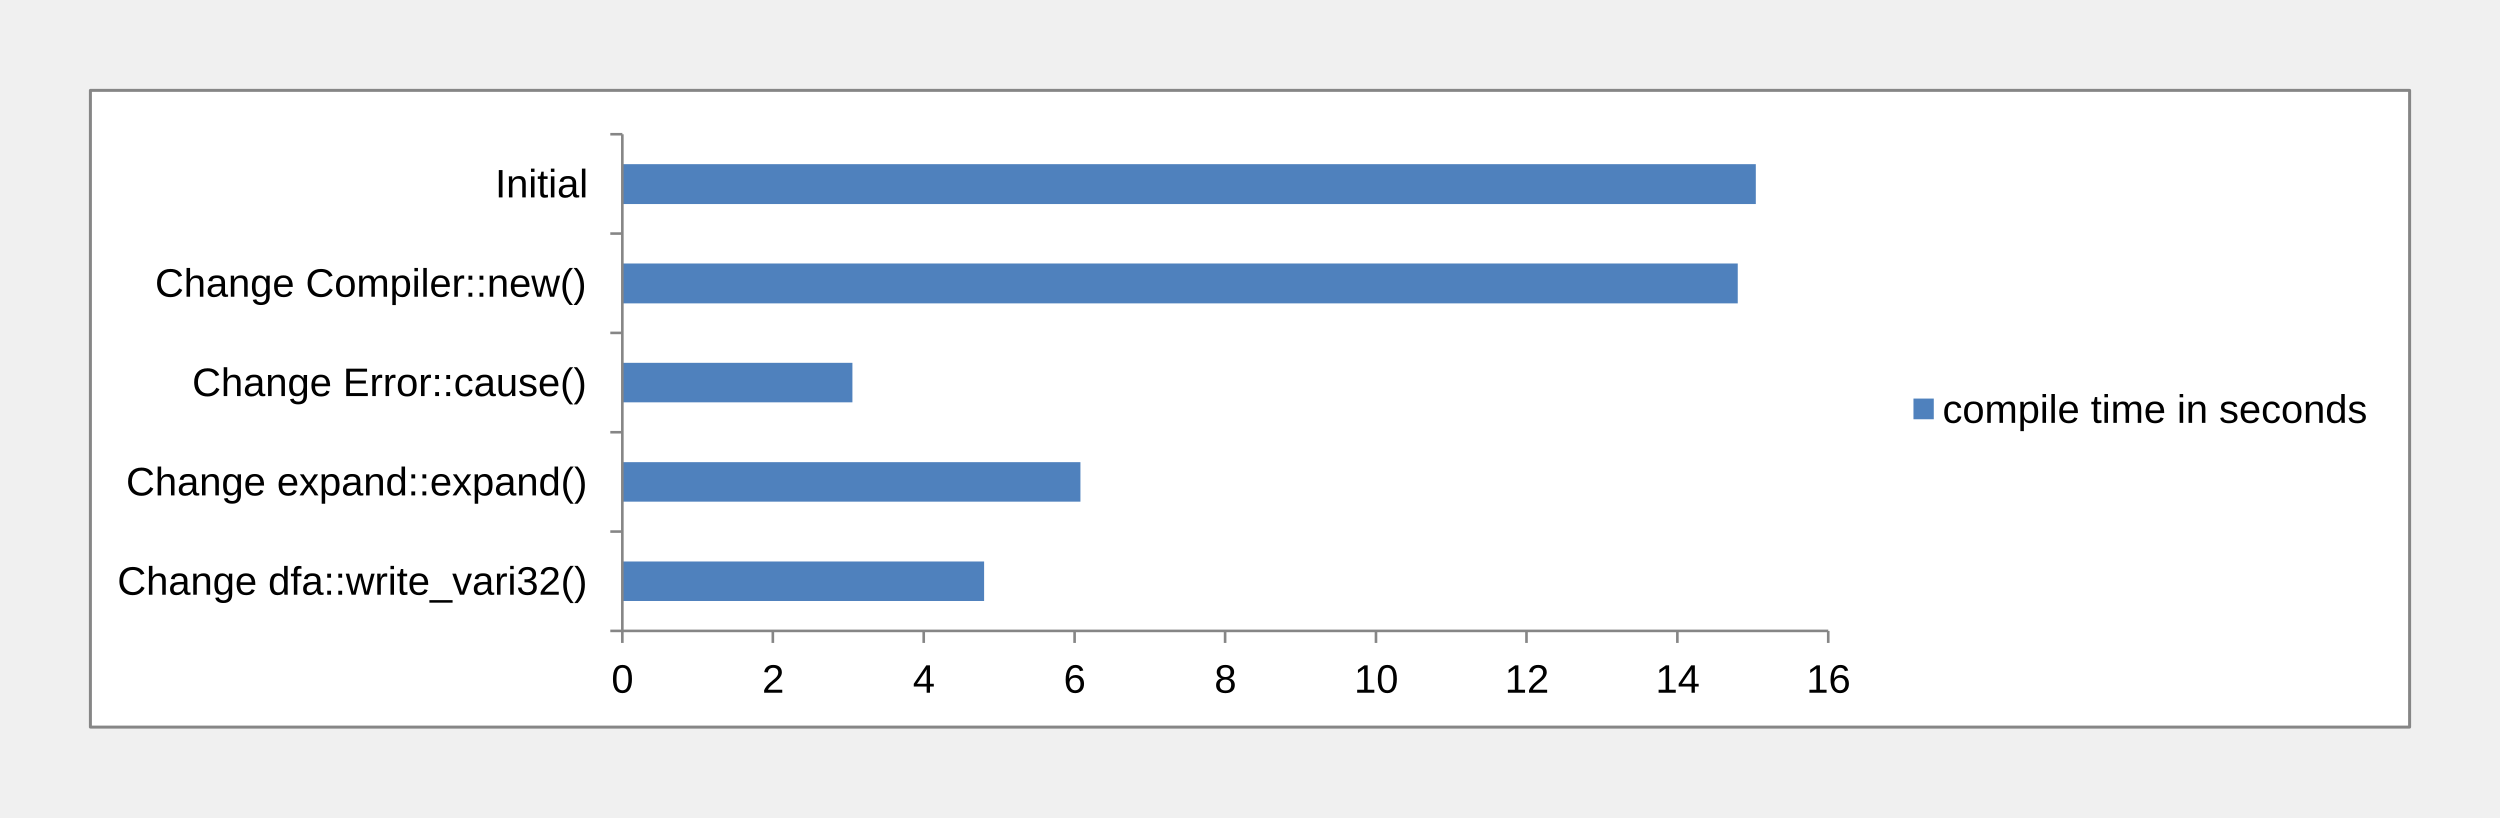
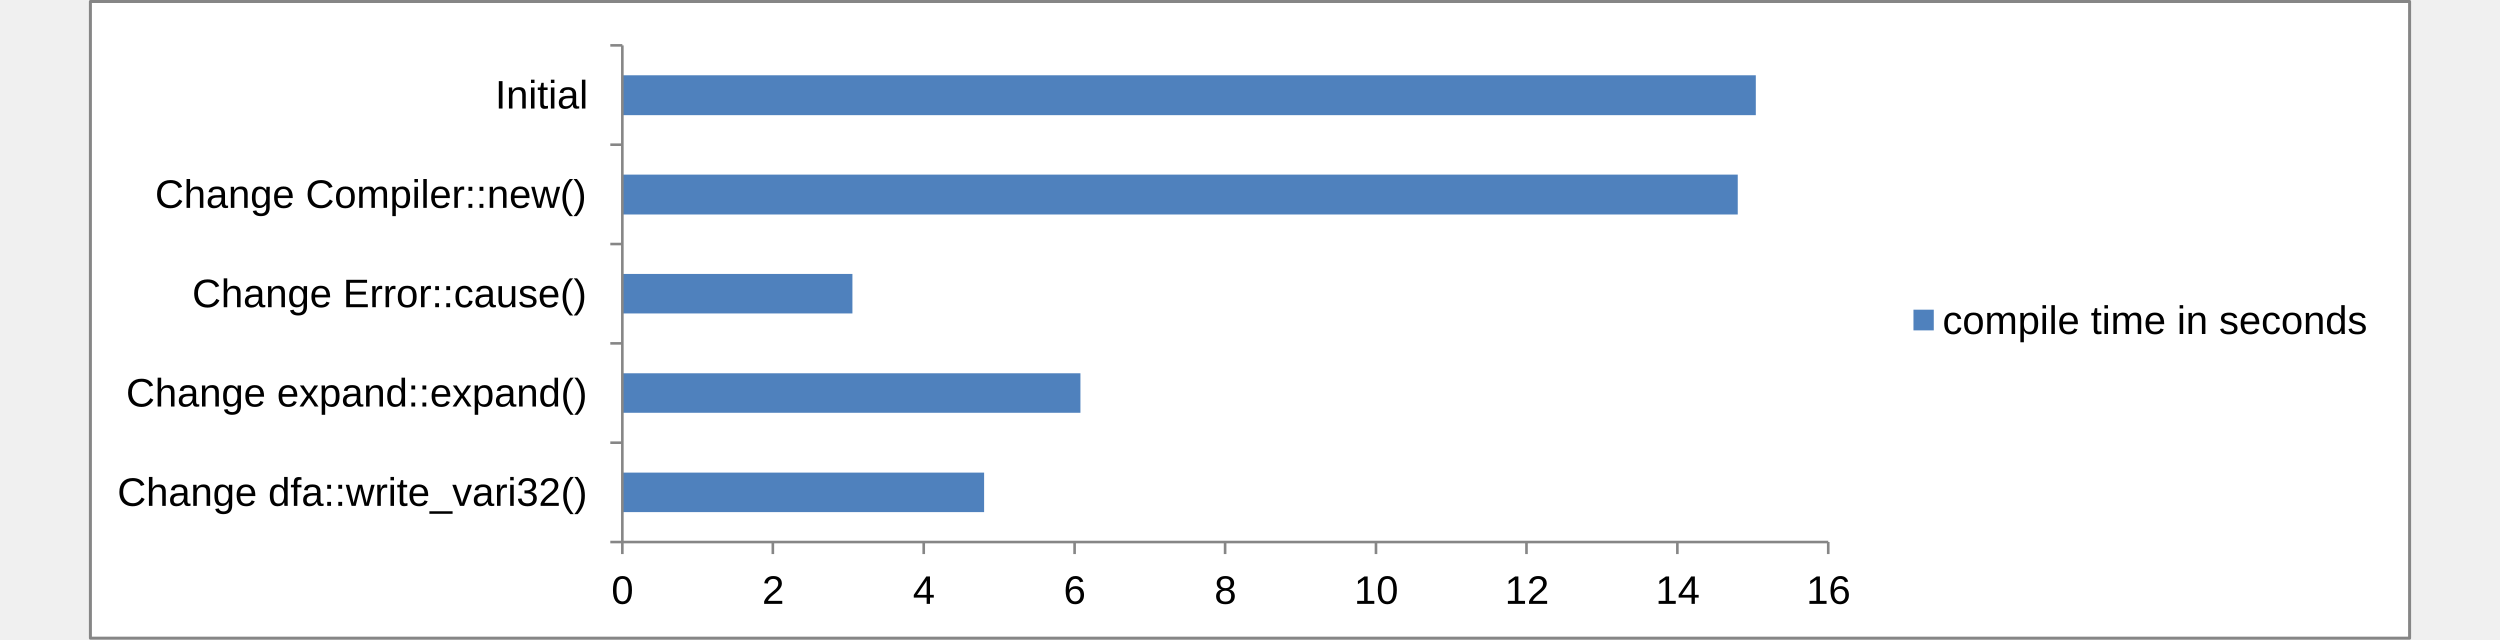
- <svg xmlns="http://www.w3.org/2000/svg" id="svg2" version="1.1" xml:space="preserve" width="28.127cm" height="9.197cm" viewBox="0 0 996.637 325.888">
+ <svg xmlns="http://www.w3.org/2000/svg" id="svg2" version="1.1" xml:space="preserve" width="28.127cm" height="7.197cm" viewBox="0 0 996.637 255.021">
  <defs id="defs6">
    <clipPath clipPathUnits="userSpaceOnUse" id="clipPath30">
      <path d="m 51.12,196.08 739.68,0 0,203.04 -739.68,0 0,-203.04 z" id="path32" style="clip-rule:evenodd" />
    </clipPath>
    <clipPath clipPathUnits="userSpaceOnUse" id="clipPath42">
      <path d="m 51.12,196.08 739.68,0 0,203.04 -739.68,0 0,-203.04 z" id="path44" style="clip-rule:evenodd" />
    </clipPath>
    <clipPath clipPathUnits="userSpaceOnUse" id="clipPath50">
      <path d="m 51.12,196.08 739.68,0 0,203.04 -739.68,0 0,-203.04 z" id="path52" style="clip-rule:evenodd" />
    </clipPath>
    <clipPath clipPathUnits="userSpaceOnUse" id="clipPath62">
      <path d="m 51.12,196.08 739.68,0 0,203.04 -739.68,0 0,-203.04 z" id="path64" style="clip-rule:evenodd" />
    </clipPath>
    <clipPath clipPathUnits="userSpaceOnUse" id="clipPath70">
      <path d="m 51.12,196.08 739.68,0 0,203.04 -739.68,0 0,-203.04 z" id="path72" style="clip-rule:evenodd" />
    </clipPath>
    <clipPath clipPathUnits="userSpaceOnUse" id="clipPath82">
      <path d="m 51.12,196.08 739.68,0 0,203.04 -739.68,0 0,-203.04 z" id="path84" style="clip-rule:evenodd" />
    </clipPath>
    <clipPath clipPathUnits="userSpaceOnUse" id="clipPath90">
      <path d="m 51.12,196.08 739.68,0 0,203.04 -739.68,0 0,-203.04 z" id="path92" style="clip-rule:evenodd" />
    </clipPath>
    <clipPath clipPathUnits="userSpaceOnUse" id="clipPath102">
      <path d="m 51.12,196.08 739.68,0 0,203.04 -739.68,0 0,-203.04 z" id="path104" style="clip-rule:evenodd" />
    </clipPath>
    <clipPath clipPathUnits="userSpaceOnUse" id="clipPath110">
      <path d="m 51.12,196.08 739.68,0 0,203.04 -739.68,0 0,-203.04 z" id="path112" style="clip-rule:evenodd" />
    </clipPath>
    <clipPath clipPathUnits="userSpaceOnUse" id="clipPath122">
      <path d="m 51.12,196.08 739.68,0 0,203.04 -739.68,0 0,-203.04 z" id="path124" style="clip-rule:evenodd" />
    </clipPath>
    <clipPath clipPathUnits="userSpaceOnUse" id="clipPath130">
      <path d="m 51.12,196.08 739.68,0 0,203.04 -739.68,0 0,-203.04 z" id="path132" style="clip-rule:evenodd" />
    </clipPath>
    <clipPath clipPathUnits="userSpaceOnUse" id="clipPath142">
      <path d="m 51.12,196.08 739.68,0 0,203.04 -739.68,0 0,-203.04 z" id="path144" style="clip-rule:evenodd" />
    </clipPath>
    <clipPath clipPathUnits="userSpaceOnUse" id="clipPath150">
      <path d="m 51.12,196.08 739.68,0 0,203.04 -739.68,0 0,-203.04 z" id="path152" style="clip-rule:evenodd" />
    </clipPath>
    <clipPath clipPathUnits="userSpaceOnUse" id="clipPath162">
      <path d="m 51.12,196.08 739.68,0 0,203.04 -739.68,0 0,-203.04 z" id="path164" style="clip-rule:evenodd" />
    </clipPath>
    <clipPath clipPathUnits="userSpaceOnUse" id="clipPath170">
      <path d="m 51.12,196.08 739.68,0 0,203.04 -739.68,0 0,-203.04 z" id="path172" style="clip-rule:evenodd" />
    </clipPath>
    <clipPath clipPathUnits="userSpaceOnUse" id="clipPath182">
      <path d="m 51.12,196.08 739.68,0 0,203.04 -739.68,0 0,-203.04 z" id="path184" style="clip-rule:evenodd" />
    </clipPath>
    <clipPath clipPathUnits="userSpaceOnUse" id="clipPath190">
      <path d="m 51.12,196.08 739.68,0 0,203.04 -739.68,0 0,-203.04 z" id="path192" style="clip-rule:evenodd" />
    </clipPath>
    <clipPath clipPathUnits="userSpaceOnUse" id="clipPath202">
      <path d="m 51.12,196.08 739.68,0 0,203.04 -739.68,0 0,-203.04 z" id="path204" style="clip-rule:evenodd" />
    </clipPath>
    <clipPath clipPathUnits="userSpaceOnUse" id="clipPath210">
      <path d="m 52.08,218.64 165,0 0,31.68 -165,0 0,-31.68 z" id="path212" style="clip-rule:evenodd" />
    </clipPath>
    <clipPath clipPathUnits="userSpaceOnUse" id="clipPath222">
      <path d="m 52.08,218.64 165,0 0,31.68 -165,0 0,-31.68 z" id="path224" style="clip-rule:evenodd" />
    </clipPath>
    <clipPath clipPathUnits="userSpaceOnUse" id="clipPath230">
      <path d="m 54.84,250.32 162.24,0 0,31.68 -162.24,0 0,-31.68 z" id="path232" style="clip-rule:evenodd" />
    </clipPath>
    <clipPath clipPathUnits="userSpaceOnUse" id="clipPath242">
      <path d="m 54.84,250.32 162.24,0 0,31.68 -162.24,0 0,-31.68 z" id="path244" style="clip-rule:evenodd" />
    </clipPath>
    <clipPath clipPathUnits="userSpaceOnUse" id="clipPath250">
      <path d="m 76.2,281.88 140.88,0 0,31.8 -140.88,0 0,-31.8 z" id="path252" style="clip-rule:evenodd" />
    </clipPath>
    <clipPath clipPathUnits="userSpaceOnUse" id="clipPath262">
      <path d="m 76.2,281.88 140.88,0 0,31.8 -140.88,0 0,-31.8 z" id="path264" style="clip-rule:evenodd" />
    </clipPath>
    <clipPath clipPathUnits="userSpaceOnUse" id="clipPath270">
      <path d="m 64.08,313.56 153,0 0,31.8 -153,0 0,-31.8 z" id="path272" style="clip-rule:evenodd" />
    </clipPath>
    <clipPath clipPathUnits="userSpaceOnUse" id="clipPath282">
      <path d="m 64.08,313.56 153,0 0,31.8 -153,0 0,-31.8 z" id="path284" style="clip-rule:evenodd" />
    </clipPath>
    <clipPath clipPathUnits="userSpaceOnUse" id="clipPath290">
      <path d="m 172.56,345.24 44.52,0 0,31.68 -44.52,0 0,-31.68 z" id="path292" style="clip-rule:evenodd" />
    </clipPath>
    <clipPath clipPathUnits="userSpaceOnUse" id="clipPath302">
      <path d="m 172.56,345.24 44.52,0 0,31.68 -44.52,0 0,-31.68 z" id="path304" style="clip-rule:evenodd" />
    </clipPath>
    <clipPath clipPathUnits="userSpaceOnUse" id="clipPath312">
      <path d="m 634.32,196.08 150.84,0 0,109.08 -150.84,0 0,-109.08 z" id="path314" style="clip-rule:evenodd" />
    </clipPath>
    <clipPath clipPathUnits="userSpaceOnUse" id="clipPath324">
      <path d="m 634.32,196.08 150.84,0 0,109.08 -150.84,0 0,-109.08 z" id="path326" style="clip-rule:evenodd" />
    </clipPath>
  </defs>
-   <g id="g10" transform="matrix(1.25,0,0,-1.25,-27.83248,534.9438)">
+   <g id="g10" transform="matrix(1.25,0,0,-1.25,-27.83248,499.5107)">
    <path d="m 51.12,195.96 739.8,0 0,203.16 -739.8,0 0,-203.16 z" style="fill:#ffffff;fill-opacity:1;fill-rule:evenodd;stroke:none" id="path12" />
    <path d="m 220.68,226.68 384.72,0 0,158.4 -384.72,0 0,-158.4 z" style="fill:#ffffff;fill-opacity:1;fill-rule:evenodd;stroke:none" id="path14" />
    <path d="m 220.68,248.88 115.44,0 0,-12.6 -115.44,0 0,12.6 z m 0,31.68 146.16,0 0,-12.6 -146.16,0 0,12.6 z m 0,31.68 73.44,0 0,-12.6 -73.44,0 0,12.6 z m 0,31.68 355.8,0 0,-12.72 -355.8,0 0,12.72 z m 0,31.68 361.56,0 0,-12.72 -361.56,0 0,12.72 z" style="fill:#4f81bd;fill-opacity:1;fill-rule:nonzero;stroke:none" id="path16" />
    <path d="m 220.74,226.74 384.6,0" style="fill:none;stroke:#868686;stroke-width:0.84;stroke-linecap:butt;stroke-linejoin:round;stroke-miterlimit:10;stroke-dasharray:none;stroke-opacity:1" id="path18" />
    <path d="m 220.74,226.74 0,-3.84 m 48,3.84 0,-3.84 m 48.12,3.84 0,-3.84 m 48.12,3.84 0,-3.84 m 48,3.84 0,-3.84 m 48.12,3.84 0,-3.84 m 48,3.84 0,-3.84 m 48.12,3.84 0,-3.84 m 48.12,3.84 0,-3.84" style="fill:none;stroke:#868686;stroke-width:0.84;stroke-linecap:butt;stroke-linejoin:round;stroke-miterlimit:10;stroke-dasharray:none;stroke-opacity:1" id="path20" />
    <path d="m 220.74,226.74 0,158.4" style="fill:none;stroke:#868686;stroke-width:0.84;stroke-linecap:butt;stroke-linejoin:round;stroke-miterlimit:10;stroke-dasharray:none;stroke-opacity:1" id="path22" />
    <path d="m 216.9,226.74 3.84,0 m -3.84,31.68 3.84,0 m -3.84,31.68 3.84,0 m -3.84,31.68 3.84,0 m -3.84,31.68 3.84,0 m -3.84,31.68 3.84,0" style="fill:none;stroke:#868686;stroke-width:0.84;stroke-linecap:butt;stroke-linejoin:round;stroke-miterlimit:10;stroke-dasharray:none;stroke-opacity:1" id="path24" />
    <g id="g26">
      <g id="g28" clip-path="url(#clipPath30)">
        <text transform="matrix(1,0,0,-1,217.25,207.02)" style="font-variant:normal;font-weight:normal;font-size:12.696px;font-family:Arial;-inkscape-font-specification:Arial;writing-mode:lr-tb;fill:#000000;fill-opacity:1;fill-rule:nonzero;stroke:none" id="text34">
          <tspan x="0" y="0" id="tspan36">0</tspan>
        </text>
      </g>
    </g>
    <g id="g38">
      <g id="g40" clip-path="url(#clipPath42)" />
    </g>
    <g id="g46">
      <g id="g48" clip-path="url(#clipPath50)">
        <text transform="matrix(1,0,0,-1,265.32,207.02)" style="font-variant:normal;font-weight:normal;font-size:12.696px;font-family:Arial;-inkscape-font-specification:Arial;writing-mode:lr-tb;fill:#000000;fill-opacity:1;fill-rule:nonzero;stroke:none" id="text54">
          <tspan x="0" y="0" id="tspan56">2</tspan>
        </text>
      </g>
    </g>
    <g id="g58">
      <g id="g60" clip-path="url(#clipPath62)" />
    </g>
    <g id="g66">
      <g id="g68" clip-path="url(#clipPath70)">
        <text transform="matrix(1,0,0,-1,313.39,207.02)" style="font-variant:normal;font-weight:normal;font-size:12.696px;font-family:Arial;-inkscape-font-specification:Arial;writing-mode:lr-tb;fill:#000000;fill-opacity:1;fill-rule:nonzero;stroke:none" id="text74">
          <tspan x="0" y="0" id="tspan76">4</tspan>
        </text>
      </g>
    </g>
    <g id="g78">
      <g id="g80" clip-path="url(#clipPath82)" />
    </g>
    <g id="g86">
      <g id="g88" clip-path="url(#clipPath90)">
        <text transform="matrix(1,0,0,-1,361.49,207.02)" style="font-variant:normal;font-weight:normal;font-size:12.696px;font-family:Arial;-inkscape-font-specification:Arial;writing-mode:lr-tb;fill:#000000;fill-opacity:1;fill-rule:nonzero;stroke:none" id="text94">
          <tspan x="0" y="0" id="tspan96">6</tspan>
        </text>
      </g>
    </g>
    <g id="g98">
      <g id="g100" clip-path="url(#clipPath102)" />
    </g>
    <g id="g106">
      <g id="g108" clip-path="url(#clipPath110)">
        <text transform="matrix(1,0,0,-1,409.56,207.02)" style="font-variant:normal;font-weight:normal;font-size:12.696px;font-family:Arial;-inkscape-font-specification:Arial;writing-mode:lr-tb;fill:#000000;fill-opacity:1;fill-rule:nonzero;stroke:none" id="text114">
          <tspan x="0" y="0" id="tspan116">8</tspan>
        </text>
      </g>
    </g>
    <g id="g118">
      <g id="g120" clip-path="url(#clipPath122)" />
    </g>
    <g id="g126">
      <g id="g128" clip-path="url(#clipPath130)">
        <text transform="matrix(1,0,0,-1,454.13,207.02)" style="font-variant:normal;font-weight:normal;font-size:12.696px;font-family:Arial;-inkscape-font-specification:Arial;writing-mode:lr-tb;fill:#000000;fill-opacity:1;fill-rule:nonzero;stroke:none" id="text134">
          <tspan x="0 7.056" y="0" id="tspan136">10</tspan>
        </text>
      </g>
    </g>
    <g id="g138">
      <g id="g140" clip-path="url(#clipPath142)" />
    </g>
    <g id="g146">
      <g id="g148" clip-path="url(#clipPath150)">
        <text transform="matrix(1,0,0,-1,502.2,207.02)" style="font-variant:normal;font-weight:normal;font-size:12.696px;font-family:Arial;-inkscape-font-specification:Arial;writing-mode:lr-tb;fill:#000000;fill-opacity:1;fill-rule:nonzero;stroke:none" id="text154">
          <tspan x="0 7.032" y="0" id="tspan156">12</tspan>
        </text>
      </g>
    </g>
    <g id="g158">
      <g id="g160" clip-path="url(#clipPath162)" />
    </g>
    <g id="g166">
      <g id="g168" clip-path="url(#clipPath170)">
        <text transform="matrix(1,0,0,-1,550.27,207.02)" style="font-variant:normal;font-weight:normal;font-size:12.696px;font-family:Arial;-inkscape-font-specification:Arial;writing-mode:lr-tb;fill:#000000;fill-opacity:1;fill-rule:nonzero;stroke:none" id="text174">
          <tspan x="0 7.056" y="0" id="tspan176">14</tspan>
        </text>
      </g>
    </g>
    <g id="g178">
      <g id="g180" clip-path="url(#clipPath182)" />
    </g>
    <g id="g186">
      <g id="g188" clip-path="url(#clipPath190)">
        <text transform="matrix(1,0,0,-1,598.37,207.02)" style="font-variant:normal;font-weight:normal;font-size:12.696px;font-family:Arial;-inkscape-font-specification:Arial;writing-mode:lr-tb;fill:#000000;fill-opacity:1;fill-rule:nonzero;stroke:none" id="text194">
          <tspan x="0 7.056" y="0" id="tspan196">16</tspan>
        </text>
      </g>
    </g>
    <g id="g198">
      <g id="g200" clip-path="url(#clipPath202)" />
    </g>
    <g id="g206">
      <g id="g208" clip-path="url(#clipPath210)">
        <text transform="matrix(1,0,0,-1,59.688,238.27)" style="font-variant:normal;font-weight:normal;font-size:12.72px;font-family:Arial;-inkscape-font-specification:Arial;writing-mode:lr-tb;fill:#000000;fill-opacity:1;fill-rule:nonzero;stroke:none" id="text214">
          <tspan x="0 9.184 16.256 23.328 30.363 37.435 44.507 48.158 55.23 58.894 65.966 69.502 73.038 82.057 86.343 89.104 92.64 99.712 106.746 113.03 120.102 124.363 127.124 134.196 141.268 145.504" y="0" id="tspan216">Change dfa::write_vari32()</tspan>
        </text>
      </g>
    </g>
    <g id="g218">
      <g id="g220" clip-path="url(#clipPath222)" />
    </g>
    <g id="g226">
      <g id="g228" clip-path="url(#clipPath230)">
        <text transform="matrix(1,0,0,-1,62.472,269.95)" style="font-variant:normal;font-weight:normal;font-size:12.72px;font-family:Arial;-inkscape-font-specification:Arial;writing-mode:lr-tb;fill:#000000;fill-opacity:1;fill-rule:nonzero;stroke:none" id="text234">
          <tspan x="0 9.184 16.256 23.252 30.286 37.32 44.355 48.018 55.052 61.476 68.51 75.544 82.578 89.612 93.149 96.685 103.706 110.13 117.164 124.198 131.232 138.266 142.553" y="0" id="tspan236">Change expand::expand()</tspan>
        </text>
      </g>
    </g>
    <g id="g238">
      <g id="g240" clip-path="url(#clipPath242)" />
    </g>
    <g id="g246">
      <g id="g248" clip-path="url(#clipPath250)">
        <text transform="matrix(1,0,0,-1,83.544,301.63)" style="font-variant:normal;font-weight:normal;font-size:12.72px;font-family:Arial;-inkscape-font-specification:Arial;writing-mode:lr-tb;fill:#000000;fill-opacity:1;fill-rule:nonzero;stroke:none" id="text254">
          <tspan x="0 9.184 16.256 23.328 30.363 37.435 44.507 48.132 56.553 60.84 65.126 72.199 76.46 79.996 83.532 89.93 97.003 104.075 110.46 117.533 121.794" y="0" id="tspan256">Change Error::cause()</tspan>
        </text>
      </g>
    </g>
    <g id="g258">
      <g id="g260" clip-path="url(#clipPath262)" />
    </g>
    <g id="g266">
      <g id="g268" clip-path="url(#clipPath270)">
        <text transform="matrix(1,0,0,-1,71.712,333.31)" style="font-variant:normal;font-weight:normal;font-size:12.696px;font-family:Arial;-inkscape-font-specification:Arial;writing-mode:lr-tb;fill:#000000;fill-opacity:1;fill-rule:nonzero;stroke:none" id="text274">
          <tspan x="0 9.167 16.225 23.284 30.343 37.402 44.461 48.131 57.297 64.356 75.236 82.295 85.051 87.806 94.865 99.143 102.673 106.202 113.261 120.32 129.36 133.638" y="0" id="tspan276">Change Compiler::new()</tspan>
        </text>
      </g>
    </g>
    <g id="g278">
      <g id="g280" clip-path="url(#clipPath282)" />
    </g>
    <g id="g286">
      <g id="g288" clip-path="url(#clipPath290)">
        <text transform="matrix(1,0,0,-1,180.17,364.99)" style="font-variant:normal;font-weight:normal;font-size:12.696px;font-family:Arial;-inkscape-font-specification:Arial;writing-mode:lr-tb;fill:#000000;fill-opacity:1;fill-rule:nonzero;stroke:none" id="text294">
          <tspan x="0 3.529 10.538 13.293 16.822 19.552 26.611" y="0" id="tspan296">Initial</tspan>
        </text>
      </g>
    </g>
    <g id="g298">
      <g id="g300" clip-path="url(#clipPath302)" />
    </g>
    <path d="m 632.52,294.24 6.48,0 0,6.6 -6.48,0 0,-6.6 z" style="fill:#4f81bd;fill-opacity:1;fill-rule:evenodd;stroke:none" id="path306" />
    <g id="g308">
      <g id="g310" clip-path="url(#clipPath312)">
        <text transform="matrix(1,0,0,-1,641.78,293.09)" style="font-variant:normal;font-weight:normal;font-size:12.696px;font-family:Arial;-inkscape-font-specification:Arial;writing-mode:lr-tb;fill:#000000;fill-opacity:1;fill-rule:nonzero;stroke:none" id="text316">
          <tspan x="0 6.424 13.483 24.313 31.372 34.076 36.818 43.877 47.216 50.746 53.45 64.305 71.364 74.843 77.585 84.644 88.275 94.699 101.758 108.145 115.204 122.212 129.271" y="0" id="tspan318">compile time in seconds</tspan>
        </text>
      </g>
    </g>
    <g id="g320">
      <g id="g322" clip-path="url(#clipPath324)" />
    </g>
    <path d="m 51.091,196.07 739.66,0 0,203.06 -739.66,0 0,-203.06 z" style="fill:none;stroke:#868686;stroke-width:0.957;stroke-linecap:butt;stroke-linejoin:round;stroke-miterlimit:10;stroke-dasharray:none;stroke-opacity:1" id="path328" />
  </g>
</svg>
